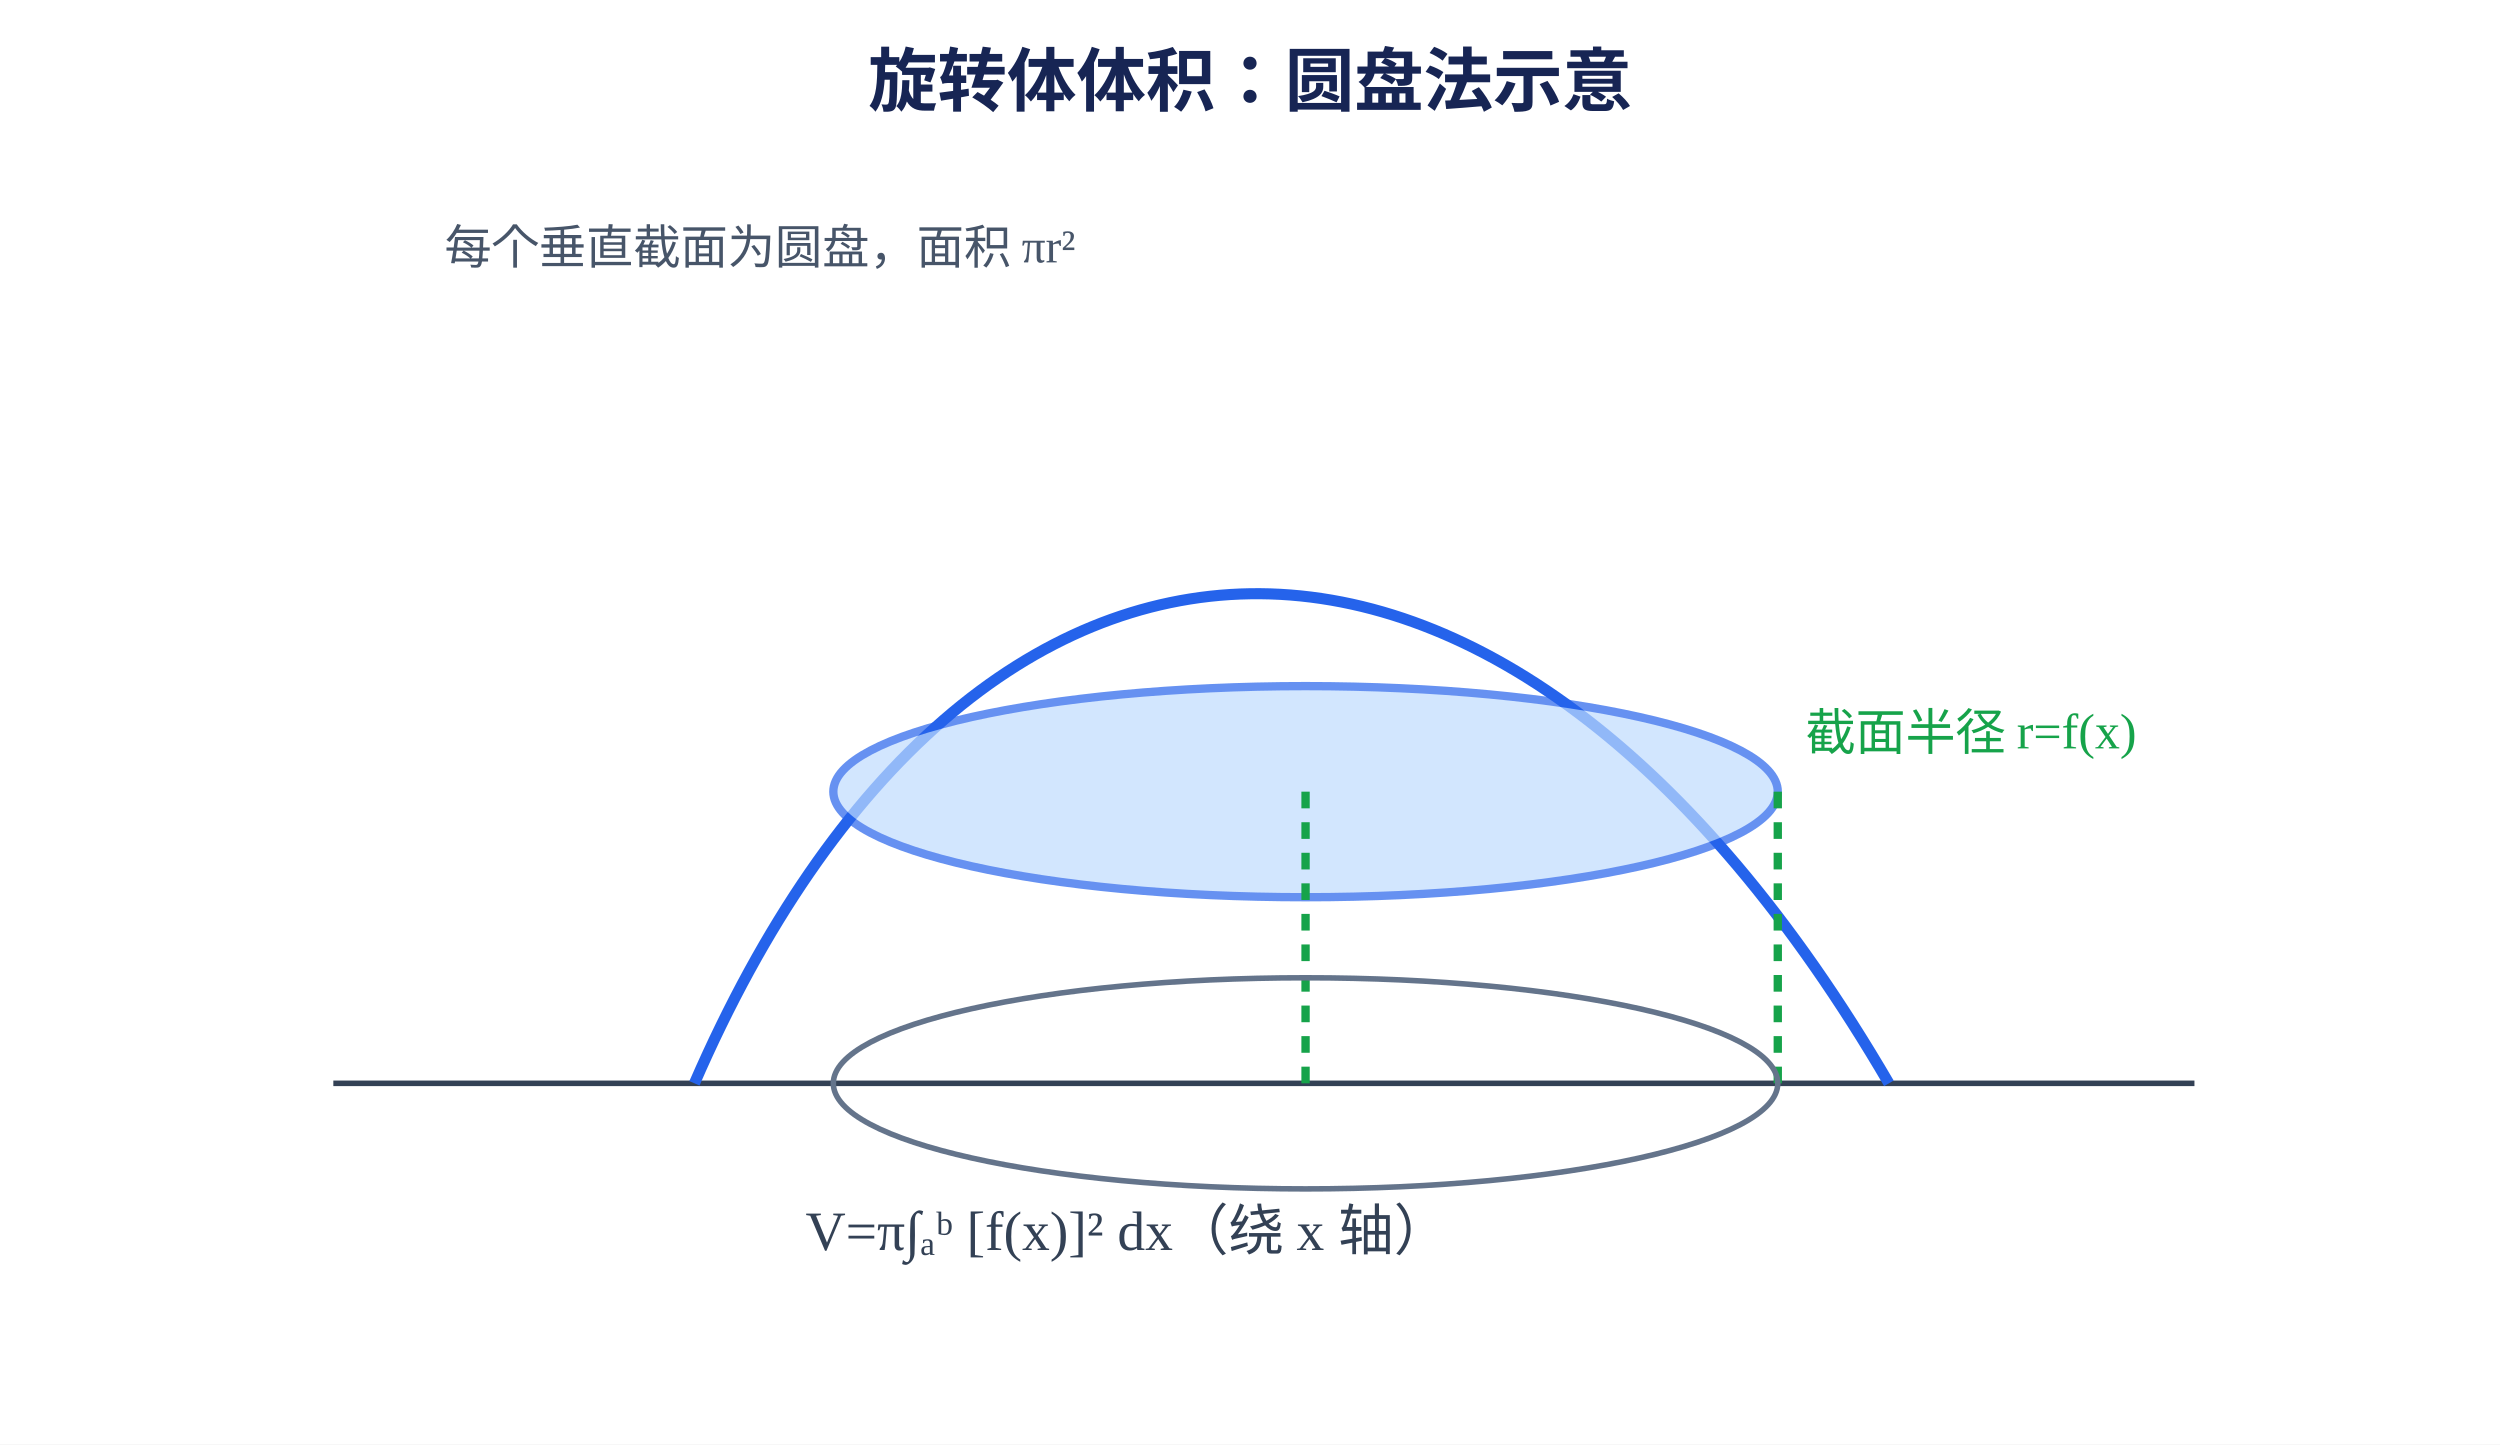
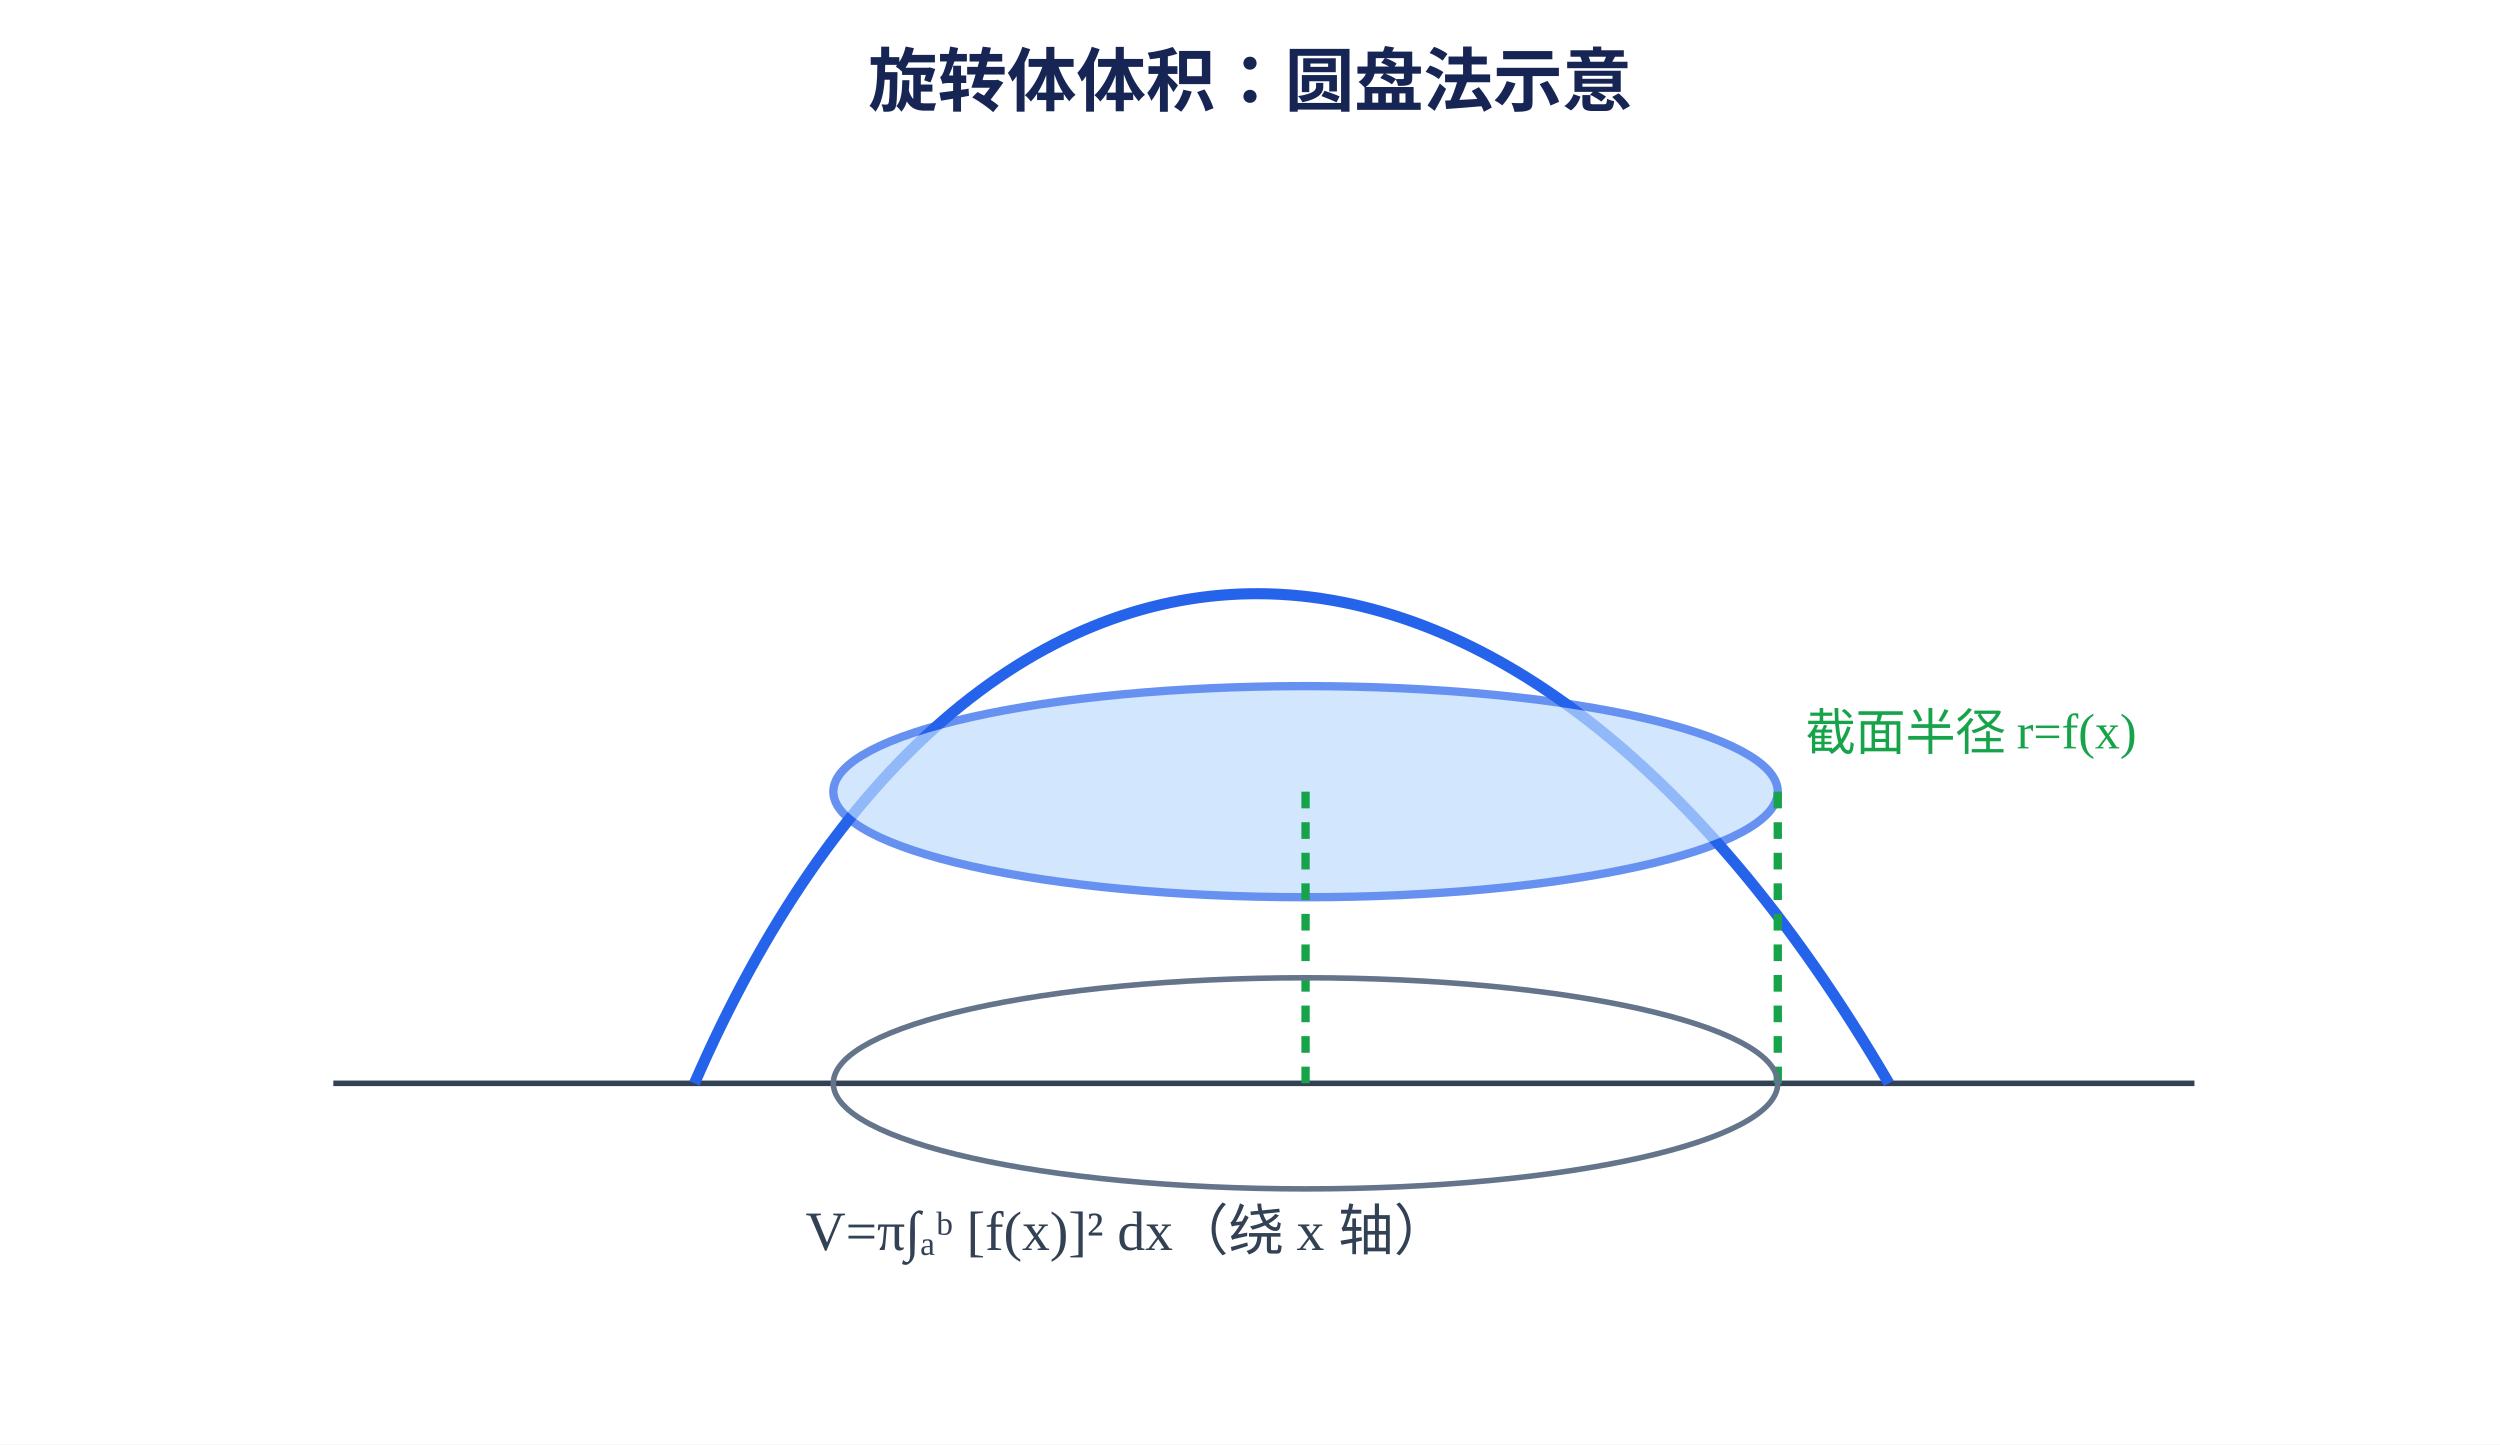
<svg xmlns="http://www.w3.org/2000/svg" width="900" height="520" viewBox="0 0 900 520">
  <rect width="900" height="520" fill="#fff" />
  <text x="450" y="38" text-anchor="middle" font-size="25" font-weight="bold" fill="#172554">旋转体体积：圆盘法示意</text>
  <path d="M120 390H790" stroke="#334155" stroke-width="2" />
  <path d="M250 390 C350 160 540 150 680 390" fill="none" stroke="#2563eb" stroke-width="4" />
-   <path d="M250 390V390 M680 390V390" stroke="#64748b" />
  <ellipse cx="470" cy="285" rx="170" ry="38" fill="#bfdbfe" opacity=".7" stroke="#2563eb" stroke-width="3" />
  <path d="M470 285V390 M640 285V390" stroke="#16a34a" stroke-width="3" stroke-dasharray="6 5" />
  <ellipse cx="470" cy="390" rx="170" ry="38" fill="none" stroke="#64748b" stroke-width="2" />
  <text x="650" y="270" font-size="18" fill="#16a34a">截面半径 r=f(x)</text>
  <text x="290" y="450" font-size="20" fill="#334155">V=π∫ₐᵇ [f(x)]² dx（绕 x 轴）</text>
-   <text x="160" y="95" font-size="17" fill="#475569">每个垂直截面为圆盘，面积 πr²</text>
</svg>
